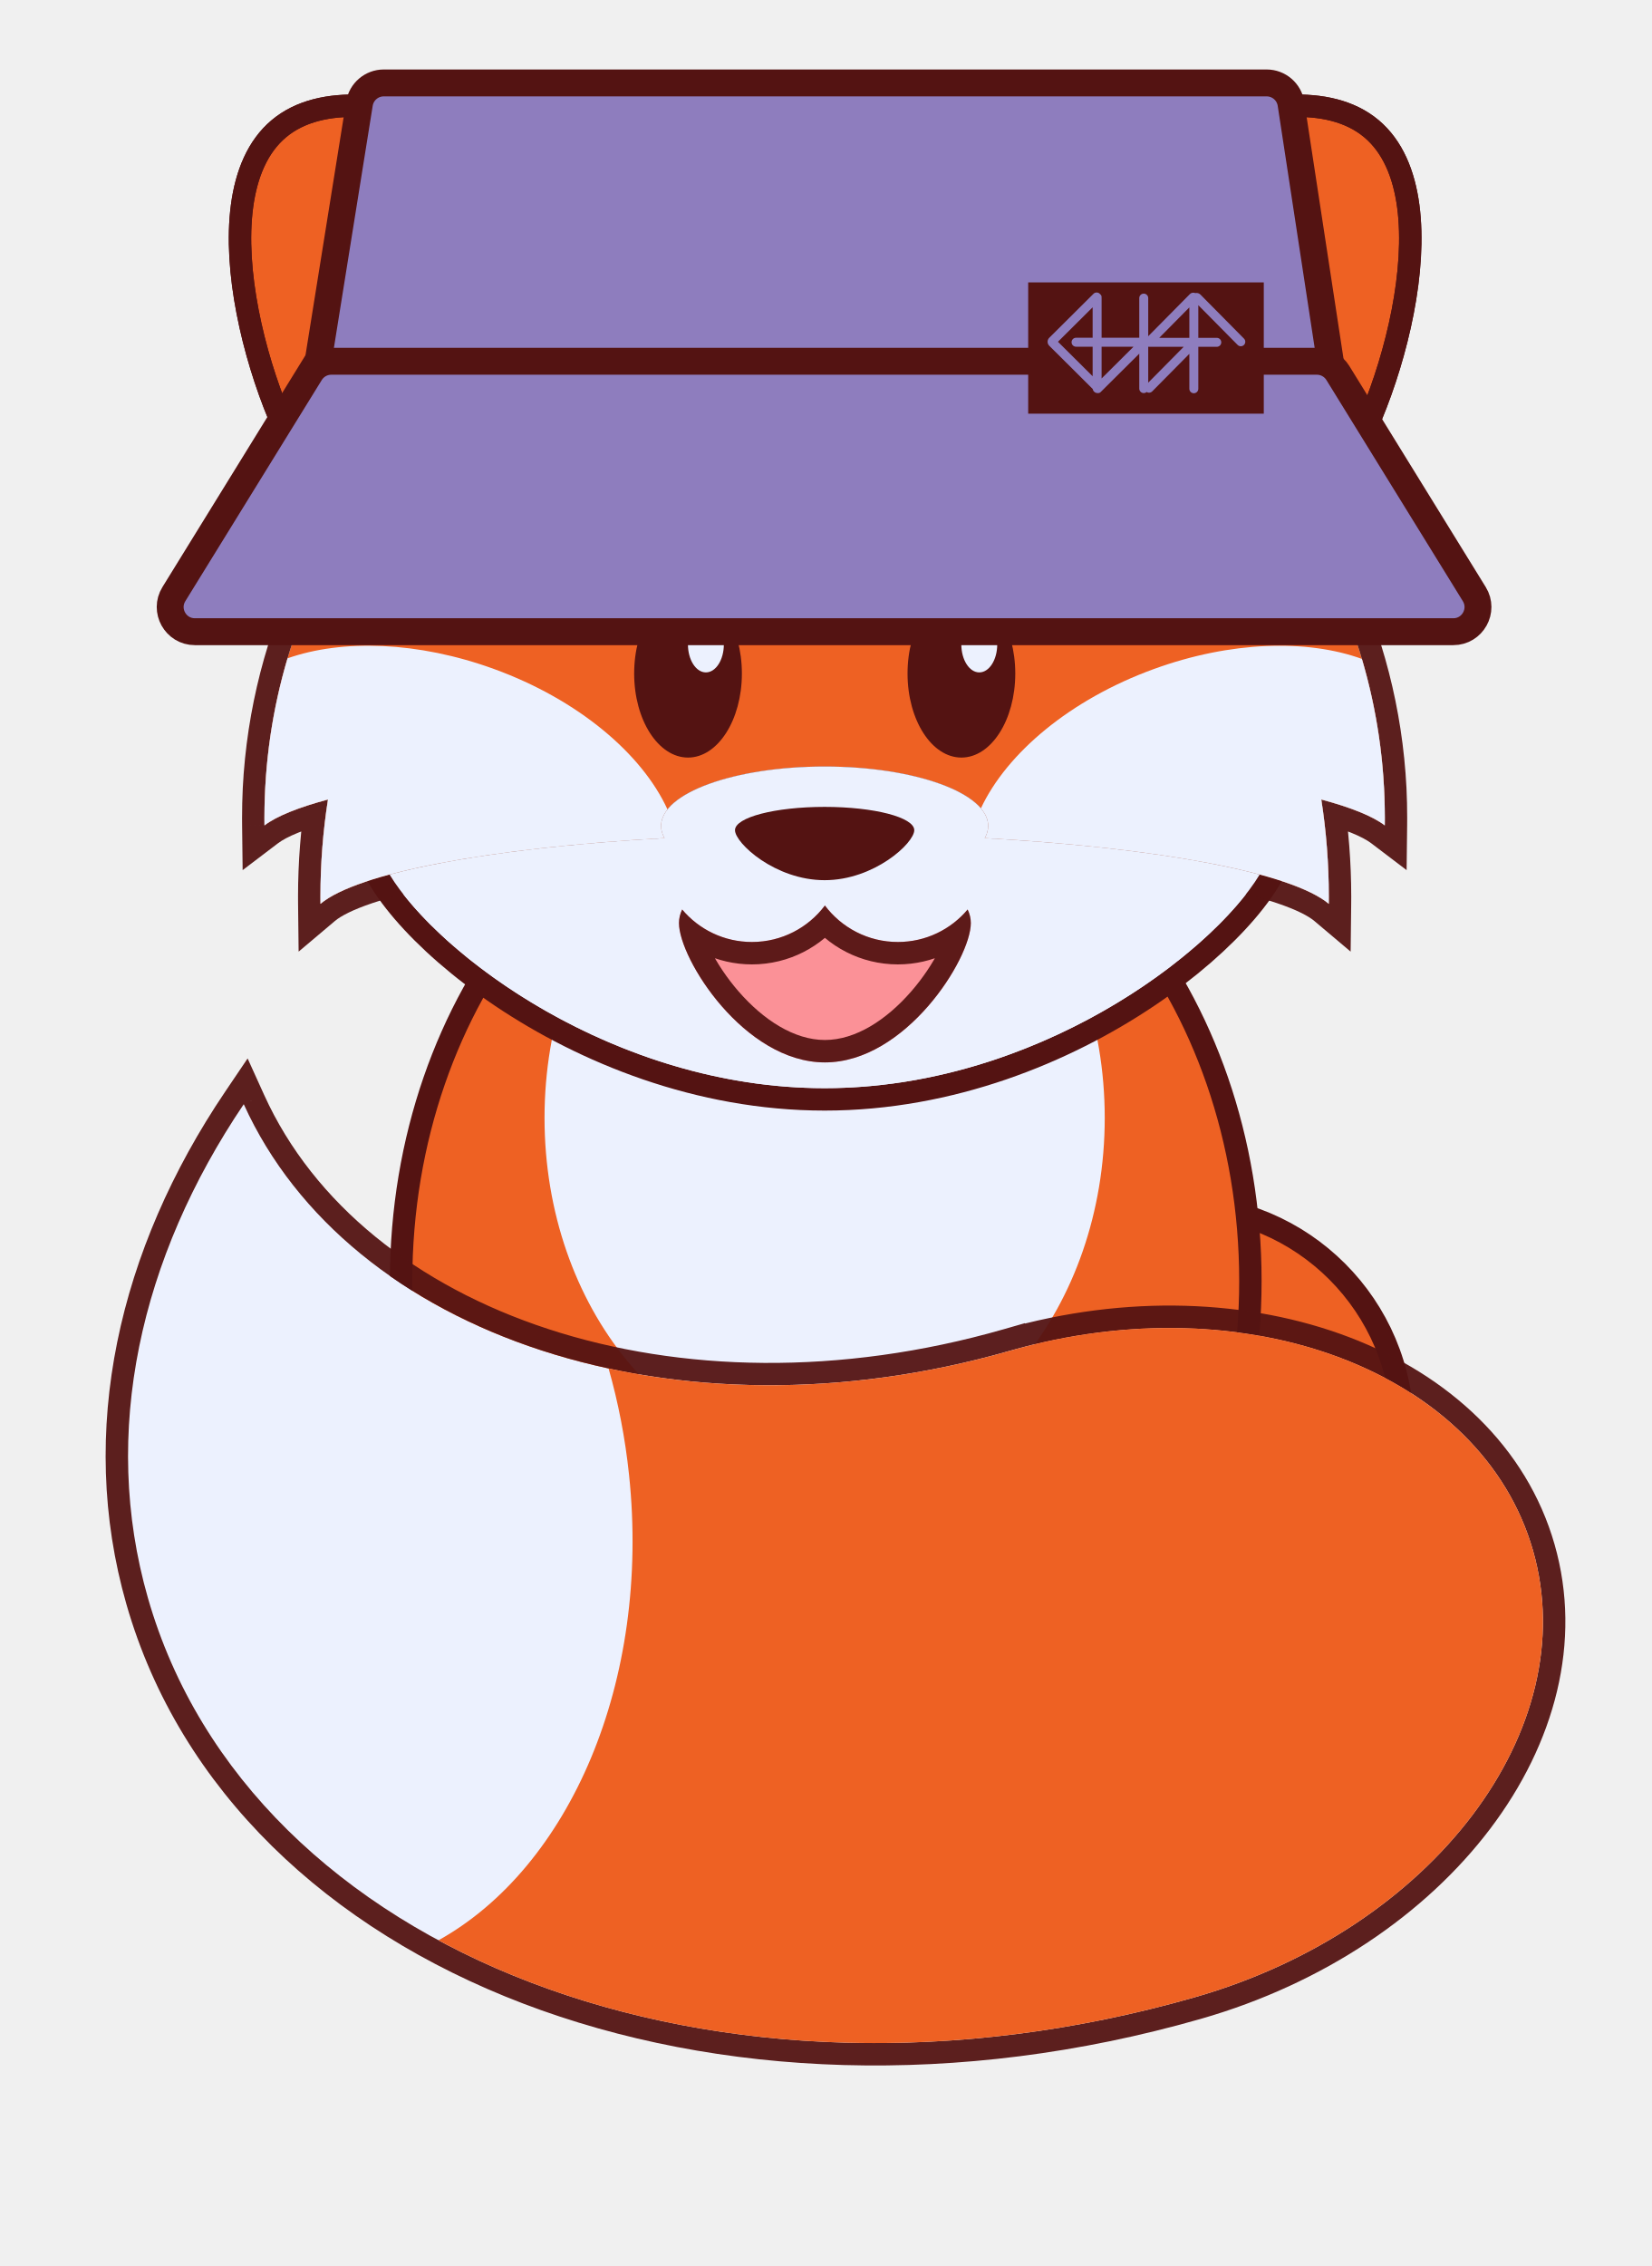
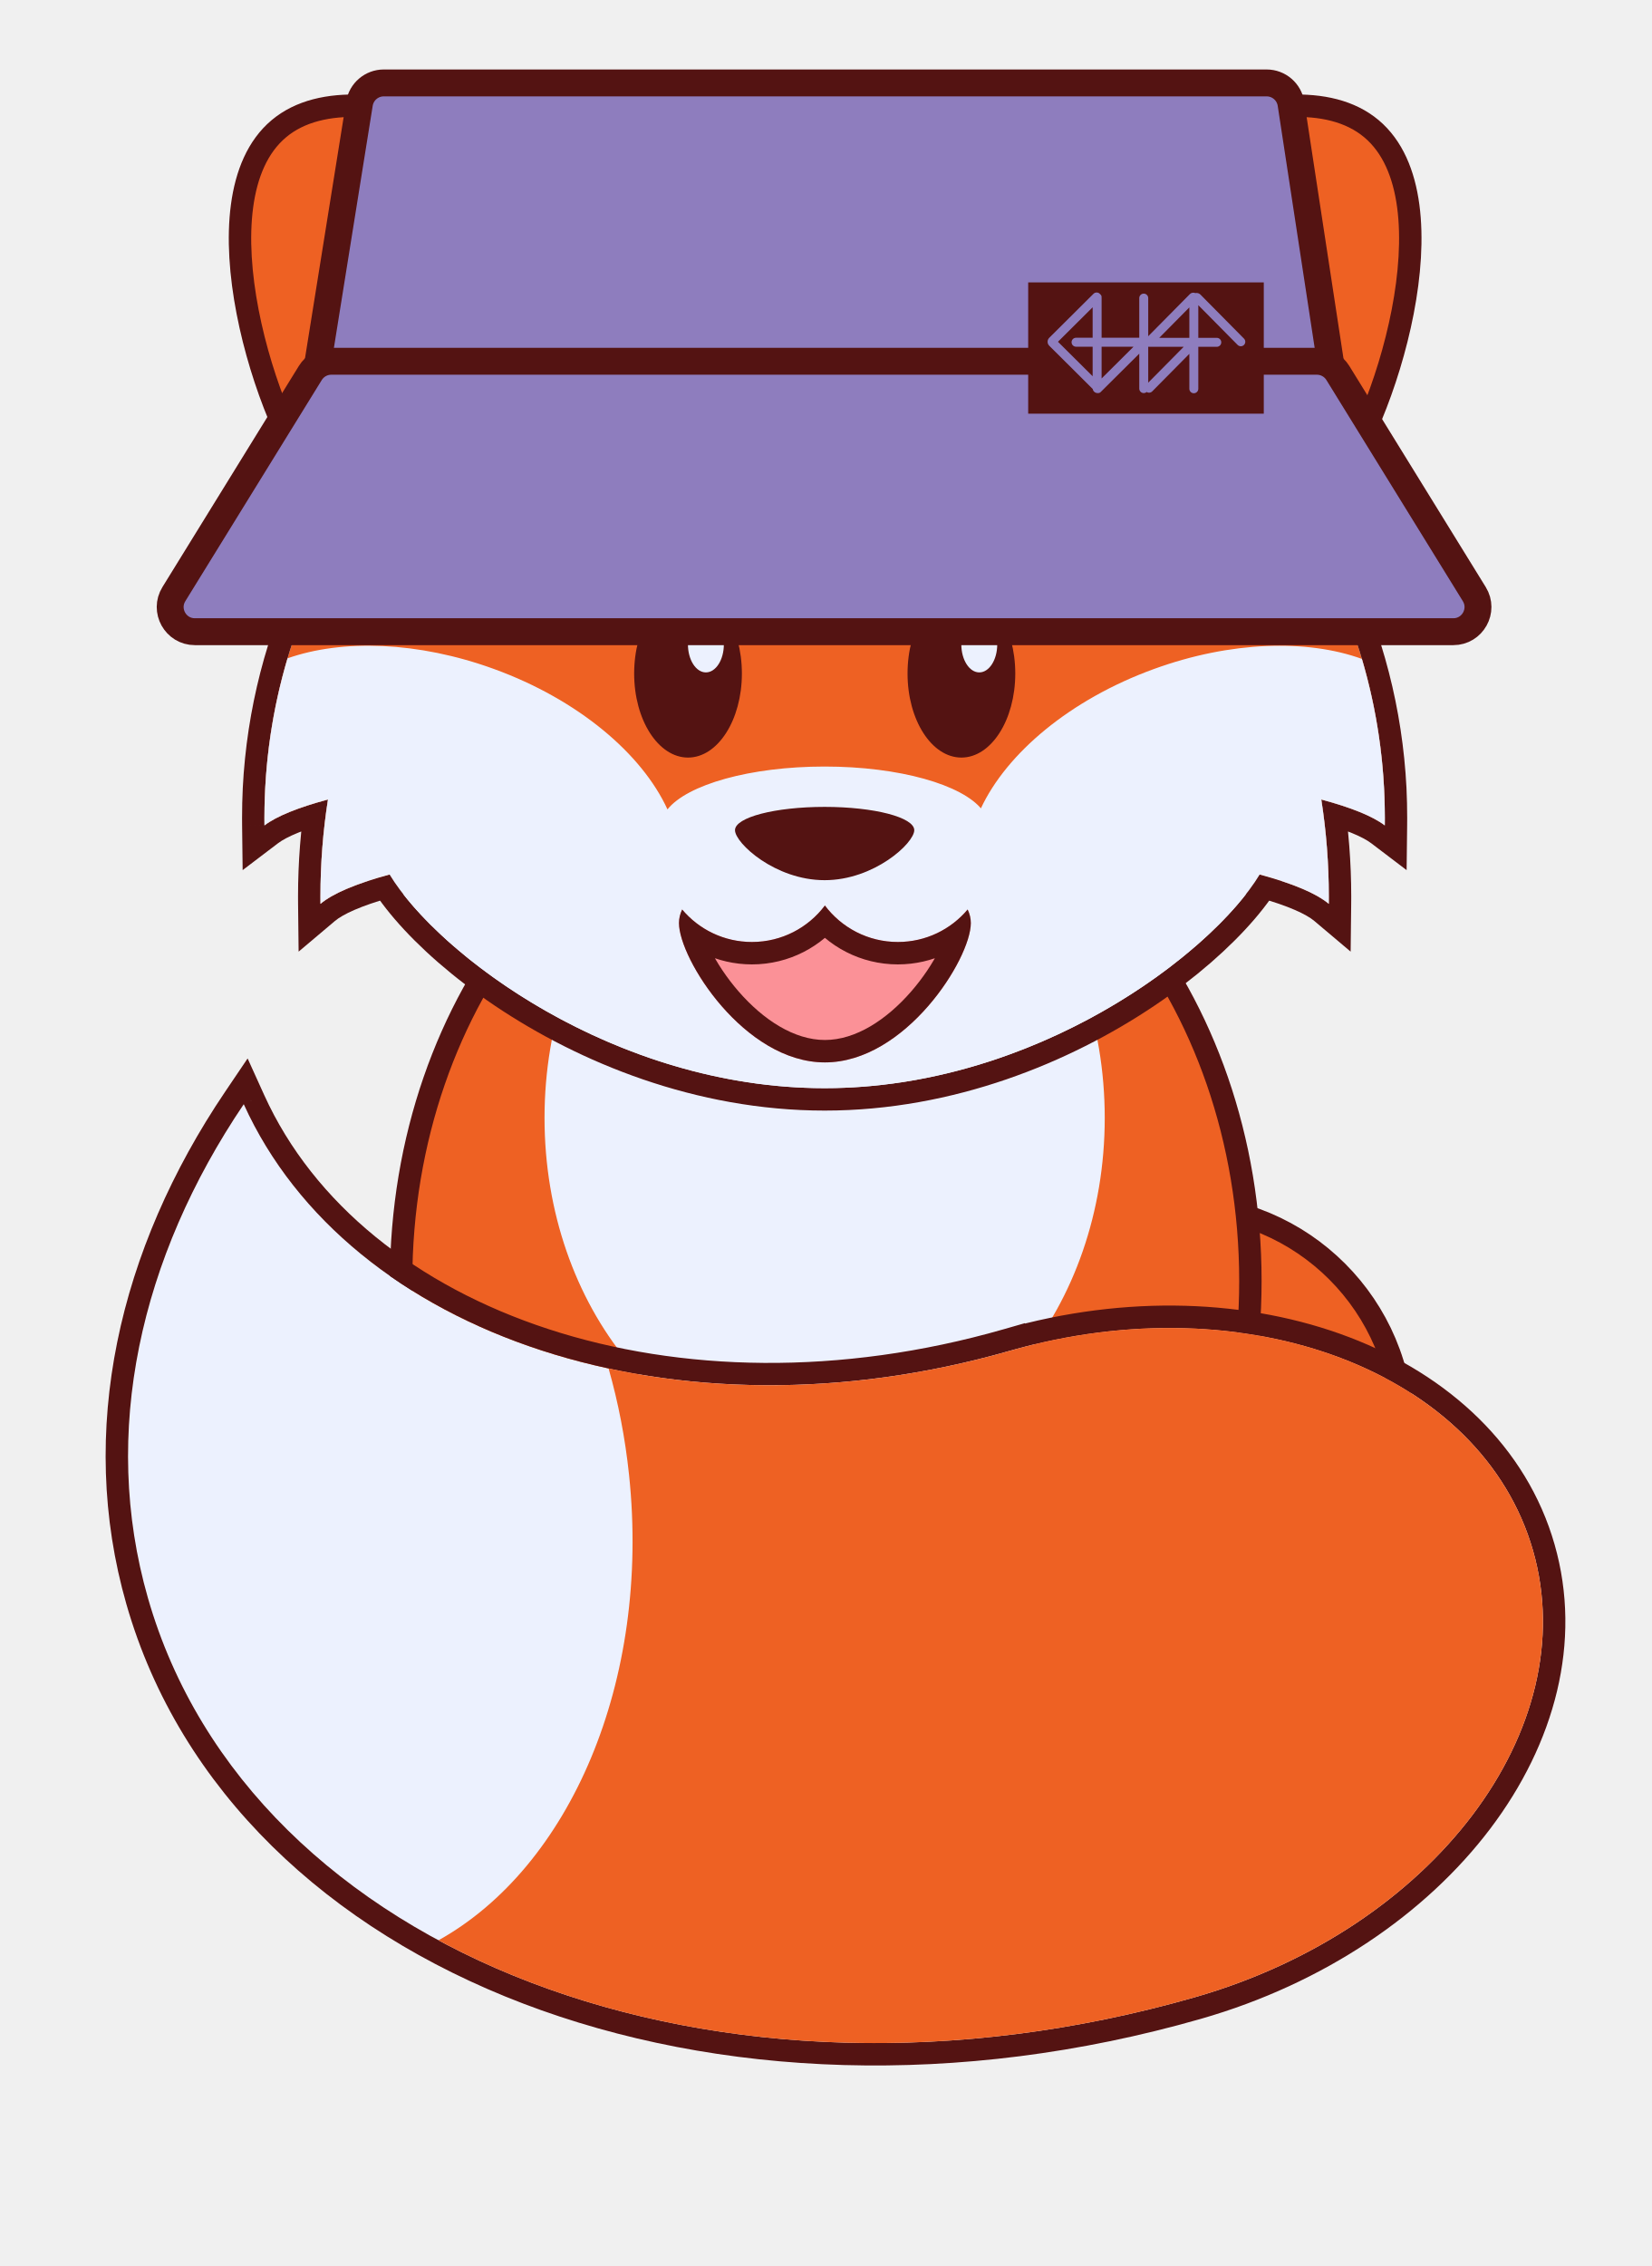
<svg xmlns="http://www.w3.org/2000/svg" width="737" height="1011" viewBox="0 0 737 1011" fill="none">
  <circle cx="526" cy="638" r="100" fill="#EE6123" stroke="#541312" stroke-width="10" />
  <path d="M368.5 802C474.049 802 558 697.817 558 571.5C558 445.183 474.049 341 368.5 341C262.951 341 179 445.183 179 571.5C179 697.817 262.951 802 368.5 802Z" fill="#EE6123" stroke="#541312" stroke-width="10" />
  <ellipse cx="368" cy="498.778" rx="125" ry="152.778" fill="#ECF1FE" />
  <mask id="path-4-outside-1_15_136" maskUnits="userSpaceOnUse" x="-5.196" y="333.359" width="743.031" height="680.639" fill="black">
-     <rect fill="#ECF1FE" x="-5.196" y="333.359" width="743.031" height="680.639" />
+     <rect fill="white" x="-5.196" y="333.359" width="743.031" height="680.639" />
    <path fill-rule="evenodd" clip-rule="evenodd" d="M450.521 602.71L450.521 602.709L450.519 602.71C302.09 645.271 155.735 596.217 108.778 492.654C62.534 561.129 44.838 639.112 66.015 712.966C111.663 872.159 320.651 951.912 532.9 891.189C533.004 891.159 533.109 891.129 533.214 891.099C639.392 860.653 706.955 771.413 684.119 691.777C661.284 612.141 556.699 572.265 450.521 602.71Z" />
  </mask>
  <path fill-rule="evenodd" clip-rule="evenodd" d="M450.521 602.71L450.521 602.709L450.519 602.71C302.09 645.271 155.735 596.217 108.778 492.654C62.534 561.129 44.838 639.112 66.015 712.966C111.663 872.159 320.651 951.912 532.9 891.189C533.004 891.159 533.109 891.129 533.214 891.099C639.392 860.653 706.955 771.413 684.119 691.777C661.284 612.141 556.699 572.265 450.521 602.71Z" fill="#ECF1FE" />
  <path d="M450.521 602.709L447.764 593.097L457.377 590.34L460.133 599.953L450.521 602.709ZM450.521 602.71L453.277 612.323L443.665 615.079L440.909 605.467L450.521 602.71ZM108.778 492.654L100.491 487.058L110.5 472.237L117.885 488.525L108.778 492.654ZM532.9 891.189L530.149 881.574L530.155 881.573L532.9 891.189ZM460.133 599.953L460.134 599.954L440.909 605.467L440.908 605.466L460.133 599.953ZM447.763 593.097L447.764 593.097L453.277 612.322L453.275 612.322L447.763 593.097ZM117.885 488.525C161.998 585.814 301.975 634.901 447.763 593.097L453.275 612.322C302.205 655.641 149.472 606.62 99.67 496.784L117.885 488.525ZM56.403 715.722C34.245 638.45 52.958 557.441 100.491 487.058L117.065 498.251C72.11 564.817 55.431 639.774 75.628 710.209L56.403 715.722ZM535.65 900.803C427.648 931.702 320.108 926.978 233.416 893.889C146.72 860.798 80.288 799.021 56.403 715.722L75.628 710.209C97.39 786.104 158.276 843.801 240.548 875.204C322.824 906.608 425.903 911.399 530.149 881.574L535.65 900.803ZM530.155 881.573C530.256 881.544 530.357 881.515 530.458 881.486L535.97 900.711C535.862 900.742 535.753 900.773 535.644 900.805L530.155 881.573ZM530.458 881.486C581.668 866.802 623.192 838.033 649.074 803.848C674.953 769.666 684.862 730.648 674.507 694.534L693.732 689.021C706.212 732.543 693.757 777.962 665.019 815.92C636.284 853.875 590.938 884.949 535.97 900.711L530.458 881.486ZM674.507 694.534C664.151 658.419 635.071 630.581 595.011 615.307C554.947 600.031 504.487 597.639 453.277 612.323L447.765 593.098C502.732 577.336 557.654 579.659 602.136 596.619C646.622 613.581 681.252 645.499 693.732 689.021L674.507 694.534Z" fill="#541312" mask="url(#path-4-outside-1_15_136)" />
-   <path fill-rule="evenodd" clip-rule="evenodd" d="M195.671 865.685C254.176 833.115 290.423 750.33 280.722 658.031C278.988 641.537 275.883 625.646 271.586 610.556C326.037 622.305 388.095 620.61 450.519 602.71L450.521 602.709L450.522 602.71C556.699 572.265 661.285 612.141 684.12 691.777C706.955 771.413 639.392 860.653 533.215 891.099L532.9 891.189C408.675 926.729 285.568 914.149 195.671 865.685Z" fill="#EE6123" />
+   <path fill-rule="evenodd" clip-rule="evenodd" d="M195.671 865.685C254.176 833.115 290.423 750.33 280.722 658.031C278.988 641.537 275.882 625.646 271.585 610.556C326.037 622.305 388.095 620.61 450.519 602.71L450.521 602.709L450.522 602.71C556.699 572.265 661.284 612.141 684.12 691.777C706.955 771.413 639.392 860.653 533.214 891.099L532.9 891.189C408.675 926.729 285.568 914.149 195.671 865.685Z" fill="#EE6123" />
  <path d="M279.554 103.295C303.252 131.537 291.821 180.143 254.023 211.859C216.225 243.576 166.373 246.392 142.675 218.151C118.977 189.909 86.641 89.144 124.44 57.428C162.238 25.711 255.857 75.053 279.554 103.295Z" fill="#EE6123" />
  <path d="M279.554 103.295C303.252 131.537 291.821 180.143 254.023 211.859C216.225 243.576 166.373 246.392 142.675 218.151C118.977 189.909 86.641 89.144 124.44 57.428C162.238 25.711 255.857 75.053 279.554 103.295Z" fill="#EE6123" />
-   <path d="M279.554 103.295C303.252 131.537 291.821 180.143 254.023 211.859C216.225 243.576 166.373 246.392 142.675 218.151C118.977 189.909 86.641 89.144 124.44 57.428C162.238 25.711 255.857 75.053 279.554 103.295Z" stroke="#541312" stroke-width="10" />
  <path d="M279.554 103.295C303.252 131.537 291.821 180.143 254.023 211.859C216.225 243.576 166.373 246.392 142.675 218.151C118.977 189.909 86.641 89.144 124.44 57.428C162.238 25.711 255.857 75.053 279.554 103.295Z" stroke="#541312" stroke-width="10" />
  <path d="M245.872 122.277C259.357 138.347 252.852 166.007 231.343 184.055C209.834 202.103 181.465 203.706 167.98 187.635C154.495 171.564 136.094 114.224 157.603 96.176C179.113 78.127 232.386 106.206 245.872 122.277Z" fill="#ECF1FE" />
  <path d="M245.872 122.277C259.357 138.347 252.852 166.007 231.343 184.055C209.834 202.103 181.465 203.706 167.98 187.635C154.495 171.564 136.094 114.224 157.603 96.176C179.113 78.127 232.386 106.206 245.872 122.277Z" fill="#ECF1FE" />
  <path d="M593.787 218.151C570.09 246.392 520.238 243.576 482.439 211.859C444.641 180.143 433.21 131.537 456.908 103.295C480.606 75.053 574.224 25.711 612.023 57.428C649.821 89.144 617.485 189.909 593.787 218.151Z" fill="#EE6123" />
  <path d="M593.787 218.151C570.09 246.392 520.238 243.576 482.439 211.859C444.641 180.143 433.21 131.537 456.908 103.295C480.606 75.053 574.224 25.711 612.023 57.428C649.821 89.144 617.485 189.909 593.787 218.151Z" fill="#EE6123" />
  <path d="M593.787 218.151C570.09 246.392 520.238 243.576 482.439 211.859C444.641 180.143 433.21 131.537 456.908 103.295C480.606 75.053 574.224 25.711 612.023 57.428C649.821 89.144 617.485 189.909 593.787 218.151Z" stroke="#541312" stroke-width="10" />
-   <path d="M593.787 218.151C570.09 246.392 520.238 243.576 482.439 211.859C444.641 180.143 433.21 131.537 456.908 103.295C480.606 75.053 574.224 25.711 612.023 57.428C649.821 89.144 617.485 189.909 593.787 218.151Z" stroke="#541312" stroke-width="10" />
  <path d="M569.246 188.276C555.761 204.347 527.392 202.744 505.883 184.696C484.374 166.647 477.869 138.988 491.354 122.917C504.839 106.846 558.113 78.768 579.622 96.816C601.132 114.865 582.731 172.205 569.246 188.276Z" fill="#ECF1FE" />
  <path d="M569.246 188.276C555.761 204.347 527.392 202.744 505.883 184.696C484.374 166.647 477.869 138.988 491.354 122.917C504.839 106.846 558.113 78.768 579.622 96.816C601.132 114.865 582.731 172.205 569.246 188.276Z" fill="#ECF1FE" />
-   <path d="M368 490.5C424.451 490.5 475.405 469.366 512.207 444.672C530.618 432.318 545.619 418.987 556.078 406.793C561.305 400.699 565.469 394.806 568.352 389.383C571.188 384.047 573 378.764 573 374C573 364.057 565.342 355.917 554.901 349.5C544.18 342.909 528.997 337.154 510.68 332.391C473.969 322.847 423.526 317 368 317C312.474 317 262.031 322.847 225.32 332.391C207.003 337.154 191.82 342.909 181.099 349.5C170.658 355.917 163 364.057 163 374C163 378.764 164.812 384.047 167.648 389.383C170.531 394.806 174.695 400.699 179.922 406.793C190.381 418.987 205.382 432.318 223.793 444.672C260.595 469.366 311.549 490.5 368 490.5Z" fill="#ECF1FE" stroke="#541312" stroke-width="10" />
-   <mask id="path-12-outside-2_15_136" maskUnits="userSpaceOnUse" x="108" y="105" width="520" height="320" fill="black">
-     <rect fill="#ECF1FE" x="108" y="105" width="520" height="320" />
-     <path fill-rule="evenodd" clip-rule="evenodd" d="M618 365C618 366.089 617.993 367.175 617.979 368.261C612.547 364.134 602.856 360.243 589.637 356.7C591.848 370.764 593 385.233 593 400C593 401.089 592.994 402.175 592.981 403.261C576.598 389.432 517.168 378.251 439.467 373.928C440.472 372.176 441 370.36 441 368.5C441 353.864 408.317 342 368 342C327.683 342 295 353.864 295 368.5C295 370.36 295.528 372.176 296.533 373.928C218.832 378.251 159.402 389.432 143.019 403.261C143.006 402.175 143 401.089 143 400C143 385.233 144.152 370.764 146.363 356.7C133.144 360.243 123.453 364.134 118.021 368.261C118.007 367.175 118 366.089 118 365C118 226.929 229.929 115 368 115C506.071 115 618 226.929 618 365Z" />
+   <path d="M368 490.5C424.451 490.5 475.405 469.366 512.207 444.671C530.618 432.318 545.619 418.987 556.078 406.793C561.305 400.699 565.469 394.806 568.352 389.383C571.188 384.047 573 378.764 573 374C573 364.057 565.342 355.917 554.901 349.5C544.18 342.909 528.997 337.154 510.68 332.391C473.969 322.847 423.526 317 368 317C312.474 317 262.031 322.847 225.32 332.391C207.003 337.154 191.82 342.909 181.099 349.5C170.658 355.917 163 364.057 163 374C163 378.764 164.812 384.047 167.648 389.383C170.531 394.806 174.695 400.699 179.922 406.793C190.381 418.987 205.382 432.318 223.793 444.671C260.595 469.366 311.549 490.5 368 490.5Z" fill="#ECF1FE" stroke="#541312" stroke-width="10" />
+   <mask id="path-14-outside-2_15_136" maskUnits="userSpaceOnUse" x="108" y="105" width="520" height="320" fill="black">
+     <rect fill="white" x="108" y="105" width="520" height="320" />
+     <path fill-rule="evenodd" clip-rule="evenodd" d="M617.979 368.261C617.993 367.175 618 366.089 618 365C618 226.929 506.071 115 368 115C229.929 115 118 226.929 118 365C118 366.089 118.007 367.175 118.021 368.261C123.453 364.134 133.144 360.243 146.363 356.7C144.152 370.764 143 385.233 143 400C143 401.089 143.006 402.175 143.019 403.261C164.145 385.429 256.844 372 368 372C479.156 372 571.855 385.429 592.981 403.261C592.994 402.175 593 401.089 593 400C593 385.233 591.848 370.764 589.637 356.7C602.856 360.243 612.547 364.134 617.979 368.261Z" />
  </mask>
-   <path fill-rule="evenodd" clip-rule="evenodd" d="M618 365C618 366.089 617.993 367.175 617.979 368.261C612.547 364.134 602.856 360.243 589.637 356.7C591.848 370.764 593 385.233 593 400C593 401.089 592.994 402.175 592.981 403.261C576.598 389.432 517.168 378.251 439.467 373.928C440.472 372.176 441 370.36 441 368.5C441 353.864 408.317 342 368 342C327.683 342 295 353.864 295 368.5C295 370.36 295.528 372.176 296.533 373.928C218.832 378.251 159.402 389.432 143.019 403.261C143.006 402.175 143 401.089 143 400C143 385.233 144.152 370.764 146.363 356.7C133.144 360.243 123.453 364.134 118.021 368.261C118.007 367.175 118 366.089 118 365C118 226.929 229.929 115 368 115C506.071 115 618 226.929 618 365Z" fill="#EE6123" />
-   <path d="M617.979 368.261L611.93 376.224L627.725 388.222L627.978 368.389L617.979 368.261ZM589.637 356.7L592.226 347.041L577.371 343.059L579.759 358.253L589.637 356.7ZM592.981 403.261L586.531 410.902L602.737 424.581L602.981 403.376L592.981 403.261ZM439.467 373.928L430.792 368.954L422.731 383.012L438.912 383.913L439.467 373.928ZM296.533 373.928L297.088 383.913L313.269 383.012L305.208 368.954L296.533 373.928ZM143.019 403.261L133.019 403.376L133.263 424.581L149.469 410.902L143.019 403.261ZM146.363 356.7L156.241 358.253L158.629 343.059L143.774 347.041L146.363 356.7ZM118.021 368.261L108.022 368.388L108.275 388.222L124.07 376.224L118.021 368.261ZM627.978 368.389C627.993 367.26 628 366.131 628 365H608C608 366.046 607.993 367.09 607.98 368.133L627.978 368.389ZM587.048 366.359C600.094 369.856 608.151 373.353 611.93 376.224L624.028 360.298C616.943 354.915 605.618 350.631 592.226 347.041L587.048 366.359ZM603 400C603 384.712 601.807 369.725 599.516 355.148L579.759 358.253C581.888 371.804 583 385.753 583 400H603ZM602.981 403.376C602.994 402.252 603 401.127 603 400H583C583 401.05 582.994 402.099 582.982 403.146L602.981 403.376ZM438.912 383.913C477.473 386.058 511.292 389.896 537.349 394.853C550.387 397.334 561.304 400.062 569.819 402.929C578.569 405.875 583.903 408.684 586.531 410.902L599.431 395.619C593.867 390.923 585.63 387.149 576.201 383.974C566.536 380.72 554.667 377.79 541.087 375.206C513.909 370.035 479.163 366.121 440.023 363.944L438.912 383.913ZM431 368.5C431 368.472 431.006 368.471 430.992 368.518C430.977 368.572 430.929 368.716 430.792 368.954L448.142 378.902C449.896 375.845 451 372.331 451 368.5H431ZM368 352C387.307 352 404.35 354.857 416.207 359.161C422.176 361.329 426.303 363.673 428.75 365.773C431.231 367.903 431 368.859 431 368.5H451C451 360.823 446.683 354.808 441.776 350.597C436.835 346.356 430.272 342.99 423.031 340.362C408.467 335.075 389.009 332 368 332V352ZM305 368.5C305 368.859 304.769 367.903 307.25 365.773C309.697 363.673 313.824 361.329 319.793 359.161C331.65 354.857 348.693 352 368 352V332C346.991 332 327.533 335.075 312.969 340.362C305.728 342.99 299.165 346.356 294.224 350.597C289.317 354.808 285 360.823 285 368.5H305ZM305.208 368.954C305.071 368.716 305.023 368.572 305.008 368.518C304.994 368.471 305 368.472 305 368.5H285C285 372.331 286.104 375.844 287.858 378.902L305.208 368.954ZM149.469 410.902C152.097 408.684 157.431 405.875 166.181 402.929C174.696 400.062 185.613 397.334 198.651 394.853C224.708 389.896 258.527 386.058 297.088 383.913L295.977 363.944C256.837 366.121 222.091 370.035 194.913 375.206C181.333 377.79 169.464 380.72 159.799 383.974C150.37 387.149 142.133 390.923 136.569 395.619L149.469 410.902ZM133 400C133 401.127 133.006 402.252 133.019 403.376L153.018 403.146C153.006 402.099 153 401.05 153 400H133ZM136.484 355.148C134.193 369.725 133 384.712 133 400H153C153 385.753 154.112 371.804 156.241 358.253L136.484 355.148ZM124.07 376.224C127.849 373.353 135.906 369.856 148.952 366.359L143.774 347.041C130.382 350.631 119.057 354.915 111.972 360.298L124.07 376.224ZM108 365C108 366.131 108.007 367.261 108.022 368.388L128.02 368.133C128.007 367.09 128 366.046 128 365H108ZM368 105C224.406 105 108 221.406 108 365H128C128 232.452 235.452 125 368 125V105ZM628 365C628 221.406 511.594 105 368 105V125C500.548 125 608 232.452 608 365H628Z" fill="#541312" mask="url(#path-12-outside-2_15_136)" />
-   <path fill-rule="evenodd" clip-rule="evenodd" d="M562.139 390.191C533.893 382.597 490.643 376.775 439.467 373.928C440.472 372.176 441 370.36 441 368.5C441 353.864 408.317 342 368 342C327.683 342 295 353.864 295 368.5C295 370.36 295.528 372.176 296.533 373.928C245.357 376.775 202.107 382.597 173.861 390.191C195.452 425.781 274.182 485.5 368 485.5C461.817 485.5 540.548 425.781 562.139 390.191Z" fill="#ECF1FE" />
-   <path fill-rule="evenodd" clip-rule="evenodd" d="M297.868 361.121C296.001 363.463 295 365.939 295 368.5C295 370.36 295.528 372.176 296.533 373.928C218.832 378.251 159.402 389.432 143.019 403.26C143.006 402.175 143 401.088 143 400C143 385.233 144.152 370.764 146.363 356.7C133.144 360.243 123.453 364.134 118.021 368.26C118.007 367.175 118 366.088 118 365C118 340.233 121.601 316.308 128.309 293.719C152.679 285.133 186.48 286.114 220.493 298.494C258.072 312.172 286.51 336.342 297.868 361.121Z" fill="#ECF1FE" />
-   <path fill-rule="evenodd" clip-rule="evenodd" d="M617.979 368.261C617.993 367.175 618 366.088 618 365C618 340.329 614.426 316.492 607.768 293.979C583.348 285.128 549.227 286.008 514.889 298.506C477.557 312.094 449.246 336.038 437.74 360.646C439.859 363.127 441 365.765 441 368.5C441 370.36 440.472 372.176 439.467 373.928C517.168 378.251 576.598 389.432 592.981 403.261C592.994 402.175 593 401.088 593 400C593 385.233 591.848 370.764 589.637 356.7C602.856 360.243 612.547 364.134 617.979 368.261Z" fill="#ECF1FE" />
+   <path fill-rule="evenodd" clip-rule="evenodd" d="M617.979 368.261C617.993 367.175 618 366.089 618 365C618 226.929 506.071 115 368 115C229.929 115 118 226.929 118 365C118 366.089 118.007 367.175 118.021 368.261C123.453 364.134 133.144 360.243 146.363 356.7C144.152 370.764 143 385.233 143 400C143 401.089 143.006 402.175 143.019 403.261C164.145 385.429 256.844 372 368 372C479.156 372 571.855 385.429 592.981 403.261C592.994 402.175 593 401.089 593 400C593 385.233 591.848 370.764 589.637 356.7C602.856 360.243 612.547 364.134 617.979 368.261Z" fill="#EE6123" />
+   <path d="M617.979 368.261L611.93 376.224L627.725 388.222L627.978 368.389L617.979 368.261ZM118.021 368.261L108.022 368.388L108.275 388.222L124.07 376.224L118.021 368.261ZM146.363 356.7L156.241 358.253L158.629 343.059L143.774 347.041L146.363 356.7ZM143.019 403.261L133.019 403.376L133.263 424.581L149.469 410.902L143.019 403.261ZM592.981 403.261L586.531 410.902L602.737 424.581L602.981 403.376L592.981 403.261ZM589.637 356.7L592.226 347.041L577.371 343.059L579.759 358.253L589.637 356.7ZM608 365C608 366.046 607.993 367.09 607.98 368.133L627.978 368.389C627.993 367.26 628 366.131 628 365H608ZM368 125C500.548 125 608 232.452 608 365H628C628 221.406 511.594 105 368 105V125ZM128 365C128 232.452 235.452 125 368 125V105C224.406 105 108 221.406 108 365H128ZM128.02 368.133C128.007 367.09 128 366.046 128 365H108C108 366.131 108.007 367.261 108.022 368.388L128.02 368.133ZM143.774 347.041C130.382 350.631 119.057 354.915 111.972 360.298L124.07 376.224C127.849 373.353 135.906 369.856 148.952 366.359L143.774 347.041ZM153 400C153 385.753 154.112 371.804 156.241 358.253L136.484 355.148C134.193 369.725 133 384.712 133 400H153ZM153.018 403.146C153.006 402.099 153 401.05 153 400H133C133 401.127 133.006 402.252 133.019 403.376L153.018 403.146ZM368 362C312.063 362 260.622 365.376 220.355 371.041C200.237 373.871 182.722 377.298 168.747 381.227C155.176 385.042 143.606 389.679 136.569 395.619L149.469 410.902C152.994 407.927 160.934 404.198 174.16 400.48C186.981 396.876 203.549 393.602 223.141 390.846C262.295 385.338 312.781 382 368 382V362ZM599.431 395.619C592.394 389.679 580.824 385.042 567.253 381.227C553.278 377.298 535.763 373.871 515.645 371.041C475.378 365.376 423.937 362 368 362V382C423.219 382 473.705 385.338 512.859 390.846C532.451 393.602 549.019 396.876 561.84 400.48C575.066 404.198 583.006 407.927 586.531 410.902L599.431 395.619ZM583 400C583 401.05 582.994 402.099 582.982 403.146L602.981 403.376C602.994 402.252 603 401.127 603 400H583ZM579.759 358.253C581.888 371.804 583 385.753 583 400H603C603 384.712 601.807 369.725 599.516 355.148L579.759 358.253ZM624.028 360.298C616.943 354.915 605.618 350.631 592.226 347.041L587.048 366.359C600.094 369.856 608.151 373.353 611.93 376.224L624.028 360.298Z" fill="#541312" mask="url(#path-14-outside-2_15_136)" />
+   <path fill-rule="evenodd" clip-rule="evenodd" d="M220.493 298.494C258.072 312.172 286.51 336.342 297.868 361.121C306.671 350.076 334.738 342 368 342C401.387 342 429.54 350.137 438.231 361.245C438.074 361.044 437.91 360.844 437.74 360.646C449.246 336.038 477.557 312.094 514.889 298.506C549.227 286.008 583.348 285.127 607.768 293.979C614.426 316.492 618 340.328 618 365C618 366.088 617.993 367.175 617.979 368.26C612.547 364.134 602.856 360.243 589.637 356.7C591.848 370.764 593 385.233 593 400C593 401.088 592.994 402.175 592.981 403.26C587.388 398.54 576.779 394.127 562.139 390.191C540.548 425.781 461.818 485.5 368 485.5C274.182 485.5 195.452 425.781 173.861 390.191C159.221 394.127 148.612 398.54 143.019 403.26C143.006 402.175 143 401.088 143 400C143 385.233 144.152 370.764 146.363 356.7C133.144 360.243 123.453 364.134 118.021 368.26C118.007 367.175 118 366.088 118 365C118 340.233 121.601 316.308 128.309 293.719C152.679 285.133 186.48 286.114 220.493 298.494Z" fill="#ECF1FE" />
  <path d="M408 370.4C408 376.144 390.091 392.7 368 392.7C345.909 392.7 328 376.144 328 370.4C328 364.656 345.909 360 368 360C390.091 360 408 364.656 408 370.4Z" fill="#541312" />
  <ellipse cx="307.038" cy="300.5" rx="24.038" ry="37.5" fill="#541312" />
  <ellipse cx="315.013" cy="287.5" rx="8.013" ry="12.5" fill="#ECF1FE" />
  <ellipse cx="429.038" cy="300.5" rx="24.038" ry="37.5" fill="#541312" />
  <ellipse cx="437.013" cy="287.5" rx="8.013" ry="12.5" fill="#ECF1FE" />
  <path d="M276 227L291.453 221.961C301.35 218.734 312.008 218.677 321.939 221.797L338.5 227" stroke="#541312" stroke-width="10" />
  <path d="M398 227L413.453 221.961C423.35 218.734 434.008 218.677 443.939 221.797L460.5 227" stroke="#541312" stroke-width="10" />
-   <mask id="path-24-inside-3_15_136" fill="#ECF1FE">
+   <mask id="path-24-inside-3_15_136" fill="white">
    <path fill-rule="evenodd" clip-rule="evenodd" d="M431.823 405.784C424.357 414.647 413.176 420.278 400.681 420.278C387.367 420.278 375.546 413.885 368.12 404.002C360.695 413.885 348.874 420.278 335.56 420.278C323.064 420.278 311.884 414.647 304.418 405.783C303.489 407.733 303 409.756 303 411.829C303 427.843 332.155 474.002 368.12 474.002C404.085 474.002 433.24 427.843 433.24 411.829C433.24 409.756 432.751 407.734 431.823 405.784Z" />
  </mask>
  <path fill-rule="evenodd" clip-rule="evenodd" d="M431.823 405.784C424.357 414.647 413.176 420.278 400.681 420.278C387.367 420.278 375.546 413.885 368.12 404.002C360.695 413.885 348.874 420.278 335.56 420.278C323.064 420.278 311.884 414.647 304.418 405.783C303.489 407.733 303 409.756 303 411.829C303 427.843 332.155 474.002 368.12 474.002C404.085 474.002 433.24 427.843 433.24 411.829C433.24 409.756 432.751 407.734 431.823 405.784Z" fill="#FB9197" />
  <path d="M431.823 405.784L440.851 401.484L434.175 387.469L424.174 399.341L431.823 405.784ZM368.12 404.002L376.115 397.995L368.12 387.354L360.125 397.995L368.12 404.002ZM304.418 405.783L312.066 399.341L302.066 387.469L295.39 401.482L304.418 405.783ZM424.174 399.341C418.527 406.045 410.103 410.278 400.681 410.278V430.278C416.249 430.278 430.186 423.249 439.471 412.226L424.174 399.341ZM400.681 410.278C390.644 410.278 381.733 405.473 376.115 397.995L360.125 410.009C369.359 422.298 384.089 430.278 400.681 430.278V410.278ZM360.125 397.995C354.507 405.473 345.597 410.278 335.56 410.278V430.278C352.152 430.278 366.882 422.298 376.115 410.009L360.125 397.995ZM335.56 410.278C326.138 410.278 317.713 406.045 312.066 399.341L296.769 412.226C306.054 423.248 319.991 430.278 335.56 430.278V410.278ZM295.39 401.482C293.879 404.653 293 408.138 293 411.829H313C313 411.374 313.098 410.814 313.446 410.084L295.39 401.482ZM293 411.829C293 418.192 295.668 425.773 299.176 432.778C302.854 440.12 308.094 448.091 314.53 455.485C327.102 469.932 345.899 484.002 368.12 484.002V464.002C354.377 464.002 340.613 454.992 329.617 442.356C324.268 436.209 319.972 429.638 317.059 423.821C313.976 417.667 313 413.473 313 411.829H293ZM368.12 484.002C390.341 484.002 409.138 469.932 421.71 455.485C428.146 448.091 433.386 440.12 437.064 432.778C440.572 425.773 443.24 418.192 443.24 411.829H423.24C423.24 413.473 422.263 417.667 419.181 423.821C416.268 429.638 411.972 436.209 406.623 442.356C395.627 454.992 381.863 464.002 368.12 464.002V484.002ZM443.24 411.829C443.24 408.138 442.361 404.654 440.851 401.484L422.794 410.084C423.142 410.814 423.24 411.374 423.24 411.829H443.24Z" fill="#541312" mask="url(#path-24-inside-3_15_136)" />
-   <path d="M171.259 37C165.856 37 161.253 40.924 160.397 46.259L140.269 171.823C139.197 178.508 144.36 184.565 151.13 184.565H584.426C591.163 184.565 596.317 178.564 595.3 171.904L576.13 46.34C575.31 40.968 570.69 37 565.256 37H171.259Z" fill="#8E7DBE" stroke="#541312" stroke-width="12" />
-   <path d="M138.487 166.404L143.062 169.227L138.487 166.404L77.6 265.063C73.078 272.391 78.35 281.84 86.961 281.84H648.552C657.164 281.84 662.435 272.391 657.913 265.063L597.026 166.404L597.026 166.404C595.023 163.158 591.48 161.181 587.665 161.181H147.848C144.033 161.181 140.49 163.158 138.487 166.404Z" fill="#8E7DBE" stroke="#541312" stroke-width="12" />
+   <path d="M565.256 37H171.259C165.856 37 161.253 40.924 160.397 46.259L140.269 171.823C139.197 178.508 144.36 184.565 151.13 184.565H584.426C591.163 184.565 596.317 178.564 595.3 171.904L576.13 46.34C575.31 40.968 570.69 37 565.256 37Z" fill="#8E7DBE" stroke="#541312" stroke-width="12" />
+   <path d="M587.665 161.181H147.848C144.033 161.181 140.49 163.158 138.487 166.404L77.6 265.063C73.078 272.391 78.35 281.84 86.961 281.84H648.552C657.163 281.84 662.435 272.391 657.913 265.063L597.026 166.404C595.023 163.158 591.48 161.181 587.665 161.181Z" fill="#8E7DBE" stroke="#541312" stroke-width="12" />
  <rect x="461.84" y="128.997" width="99.136" height="52.568" fill="#541312" stroke="#541312" stroke-width="6" />
-   <path fill-rule="evenodd" clip-rule="evenodd" d="M490.097 132.501C490.096 132.501 490.097 132.502 490.097 132.502H490.099C490.1 132.502 490.101 132.503 490.101 132.504V151.189C490.101 151.741 490.549 152.189 491.101 152.189H508.906C509.458 152.189 509.906 151.741 509.906 151.189V133.002C509.906 132.726 510.13 132.502 510.406 132.502C510.682 132.502 510.906 132.726 510.906 133.002V152.188C510.906 152.188 510.906 152.189 510.907 152.189C510.907 152.189 510.907 152.189 510.907 152.189V153.188L510.907 153.188L510.907 153.188L510.907 153.188L510.907 153.189L510.907 153.189L510.907 153.189C510.906 153.189 510.906 153.189 510.906 153.189C510.906 153.19 510.906 153.19 510.906 153.19V173.374C510.906 173.651 510.682 173.874 510.406 173.874C510.13 173.874 509.906 173.651 509.906 173.374V156.588C509.906 155.698 508.832 155.252 508.201 155.879L490.101 173.874C490.101 173.875 490.101 173.875 490.1 173.875C490.1 173.875 490.1 173.875 490.1 173.875C490.099 173.875 490.099 173.875 490.099 173.875L490.099 173.875C490.098 173.876 490.097 173.876 490.096 173.875C490.095 173.875 490.095 173.875 490.094 173.875H489.799C489.413 173.875 489.101 173.562 489.101 173.176C489.101 172.991 489.027 172.812 488.895 172.681L469.293 153.189C468.902 152.8 468.902 152.167 469.293 151.778L489.036 132.145C489.231 131.952 489.546 131.952 489.741 132.145L490.097 132.499C490.097 132.5 490.097 132.5 490.097 132.501ZM489.101 169.071C489.101 169.961 488.026 170.407 487.396 169.78L470.715 153.192C470.322 152.801 470.322 152.165 470.715 151.774L487.396 135.187C488.026 134.559 489.101 135.006 489.101 135.896V151.189C489.101 151.741 488.653 152.189 488.101 152.189H480.198C479.921 152.189 479.698 152.412 479.698 152.689C479.698 152.965 479.921 153.189 480.198 153.189H488.101C488.653 153.189 489.101 153.636 489.101 154.189V169.071ZM507.77 154.898C508.402 154.269 507.957 153.189 507.065 153.189H491.101C490.549 153.189 490.101 153.636 490.101 154.189V170.06C490.101 170.95 491.175 171.397 491.806 170.769L507.77 154.898ZM553.367 152.835C553.562 153.033 553.882 153.033 554.078 152.835C554.27 152.64 554.27 152.327 554.078 152.132L534.664 132.506C534.277 132.115 533.645 132.115 533.258 132.506C533.258 132.506 533.257 132.505 533.257 132.505H533.244C533.24 132.505 533.236 132.504 533.234 132.501L533.032 132.298C532.759 132.021 532.312 132.021 532.038 132.298L512.567 151.981C512.292 152.26 512.292 152.708 512.567 152.986L512.767 153.188C512.771 153.192 512.774 153.198 512.774 153.205C512.774 153.218 512.785 153.229 512.798 153.229H529.436C530.324 153.229 530.772 154.3 530.147 154.932L512.418 172.855C512.226 173.049 512.226 173.363 512.418 173.558C512.614 173.756 512.934 173.756 513.129 173.558L530.547 155.95C531.175 155.315 532.258 155.76 532.258 156.653V173.451C532.258 173.727 532.482 173.951 532.758 173.951C533.034 173.951 533.258 173.727 533.258 173.451V154.229C533.258 153.676 533.705 153.229 534.258 153.229H543.004C543.28 153.229 543.504 153.005 543.504 152.729C543.504 152.453 543.28 152.229 543.004 152.229H534.258C533.705 152.229 533.258 151.781 533.258 151.229V132.506L553.367 152.835ZM532.258 135.93C532.258 135.037 531.175 134.592 530.547 135.227L515.414 150.525C514.789 151.157 515.237 152.229 516.125 152.229H531.258C531.81 152.229 532.258 151.781 532.258 151.229V135.93Z" fill="#541312" />
+   <path fill-rule="evenodd" clip-rule="evenodd" d="M490.097 132.501C490.096 132.501 490.097 132.502 490.097 132.502H490.099C490.1 132.502 490.101 132.503 490.101 132.504V151.189C490.101 151.741 490.549 152.189 491.101 152.189H508.906C509.458 152.189 509.906 151.741 509.906 151.189V133.002C509.906 132.726 510.13 132.502 510.406 132.502C510.682 132.502 510.906 132.726 510.906 133.002V152.188C510.906 152.188 510.906 152.189 510.907 152.189C510.907 152.189 510.907 152.189 510.907 152.189V153.188L510.907 153.188L510.907 153.188L510.907 153.188L510.907 153.189L510.907 153.189L510.907 153.189C510.906 153.189 510.906 153.189 510.906 153.189C510.906 153.19 510.906 153.19 510.906 153.19V173.374C510.906 173.651 510.682 173.874 510.406 173.874C510.13 173.874 509.906 173.651 509.906 173.374V156.588C509.906 155.698 508.832 155.252 508.201 155.879L490.101 173.874C490.101 173.875 490.101 173.875 490.101 173.875C490.1 173.875 490.1 173.875 490.1 173.875C490.1 173.875 490.1 173.875 490.1 173.875C490.099 173.875 490.099 173.875 490.099 173.875L490.099 173.875C490.098 173.876 490.097 173.876 490.096 173.875C490.095 173.875 490.095 173.875 490.094 173.875H489.799C489.413 173.875 489.101 173.562 489.101 173.176C489.101 172.991 489.027 172.812 488.895 172.681L469.293 153.189C468.902 152.8 468.902 152.167 469.293 151.778L489.036 132.145C489.231 131.952 489.546 131.952 489.741 132.145L490.097 132.499C490.097 132.5 490.097 132.5 490.097 132.501ZM489.101 169.071C489.101 169.961 488.026 170.407 487.396 169.78L470.715 153.192C470.322 152.801 470.322 152.165 470.715 151.774L487.396 135.187C488.026 134.559 489.101 135.006 489.101 135.896V151.189C489.101 151.741 488.653 152.189 488.101 152.189H480.198C479.921 152.189 479.698 152.412 479.698 152.689C479.698 152.965 479.921 153.189 480.198 153.189H488.101C488.653 153.189 489.101 153.636 489.101 154.189V169.071ZM507.77 154.898C508.402 154.269 507.957 153.189 507.065 153.189H491.101C490.549 153.189 490.101 153.636 490.101 154.189V170.06C490.101 170.95 491.175 171.397 491.806 170.769L507.77 154.898ZM553.367 152.835C553.562 153.033 553.882 153.033 554.078 152.835C554.27 152.64 554.27 152.327 554.078 152.132L534.664 132.506C534.277 132.115 533.645 132.115 533.258 132.506C533.258 132.506 533.257 132.505 533.257 132.505H533.244C533.24 132.505 533.236 132.504 533.234 132.501L533.032 132.298C532.759 132.021 532.312 132.021 532.038 132.298L512.567 151.981C512.292 152.26 512.292 152.708 512.567 152.986L512.767 153.188C512.771 153.192 512.774 153.198 512.774 153.205C512.774 153.218 512.785 153.229 512.798 153.229H529.436C530.324 153.229 530.772 154.3 530.147 154.932L512.418 172.855C512.226 173.049 512.226 173.363 512.418 173.558C512.614 173.756 512.934 173.756 513.129 173.558L530.547 155.95C531.175 155.315 532.258 155.76 532.258 156.653V173.451C532.258 173.727 532.482 173.951 532.758 173.951C533.034 173.951 533.258 173.727 533.258 173.451V154.229C533.258 153.676 533.705 153.229 534.258 153.229H543.004C543.28 153.229 543.504 153.005 543.504 152.729C543.504 152.453 543.28 152.229 543.004 152.229H534.258C533.705 152.229 533.258 151.781 533.258 151.229V132.506L553.367 152.835ZM532.258 135.93C532.258 135.037 531.175 134.592 530.547 135.227L515.414 150.525C514.789 151.157 515.237 152.229 516.125 152.229H531.258C531.81 152.229 532.258 151.781 532.258 151.229V135.93Z" fill="#541312" />
  <path d="M490.097 132.501L491.153 133.565L491.155 133.564L490.097 132.501ZM510.907 153.188H509.407V153.524L509.55 153.827L510.907 153.188ZM510.907 153.188L512.405 153.274L512.426 152.894L512.264 152.55L510.907 153.188ZM510.907 153.188L512.3 153.746L512.391 153.518L512.405 153.274L510.907 153.188ZM510.907 153.188L511.968 154.249L512.185 154.031L512.3 153.746L510.907 153.188ZM510.907 153.189L511.508 154.563L511.768 154.449L511.968 154.249L510.907 153.189ZM510.907 153.189L510.306 151.814L510.05 151.926L509.851 152.123L510.907 153.189ZM510.907 153.189L511.961 154.256L511.962 154.254L510.907 153.189ZM510.906 153.189L509.501 152.666L509.498 152.672L510.906 153.189ZM508.201 155.879L509.259 156.943V156.943L508.201 155.879ZM490.101 173.874L489.044 172.811L489.041 172.814L490.101 173.874ZM490.1 173.875L490.722 175.24L490.729 175.236L490.737 175.233L490.1 173.875ZM490.099 173.875L491.156 174.94L491.16 174.936L490.099 173.875ZM490.099 173.875L489.042 172.811L489.042 172.811L490.099 173.875ZM490.096 173.875L491.153 172.811L491.152 172.81L490.096 173.875ZM488.895 172.681L489.953 171.618L489.953 171.618L488.895 172.681ZM469.293 153.189L470.351 152.125H470.351L469.293 153.189ZM469.293 151.778L468.236 150.715L468.236 150.715L469.293 151.778ZM489.036 132.145L487.978 131.082L487.978 131.082L489.036 132.145ZM489.741 132.145L490.798 131.082V131.082L489.741 132.145ZM490.097 132.499L491.155 131.436L491.154 131.436L490.097 132.499ZM487.396 169.78L488.453 168.717L487.396 169.78ZM470.715 153.192L469.658 154.256H469.658L470.715 153.192ZM470.715 151.774L469.658 150.711H469.658L470.715 151.774ZM487.396 135.187L486.338 134.123L486.338 134.123L487.396 135.187ZM507.77 154.898L506.712 153.834L506.712 153.834L507.77 154.898ZM491.806 170.769L490.748 169.706H490.748L491.806 170.769ZM554.078 152.835L555.144 153.89L555.144 153.89L554.078 152.835ZM553.367 152.835L552.3 153.89L552.3 153.89L553.367 152.835ZM554.078 152.132L555.144 151.077L555.144 151.077L554.078 152.132ZM534.664 132.506L533.598 133.561L533.598 133.561L534.664 132.506ZM533.234 132.501L532.167 133.556L532.168 133.557L533.234 132.501ZM533.032 132.298L534.099 131.243V131.243L533.032 132.298ZM532.038 132.298L533.104 133.353V133.353L532.038 132.298ZM512.567 151.981L513.634 153.036L513.634 153.036L512.567 151.981ZM512.567 152.986L513.634 151.931L513.634 151.931L512.567 152.986ZM512.767 153.188L511.7 154.242L511.701 154.243L512.767 153.188ZM530.147 154.932L531.214 155.987V155.987L530.147 154.932ZM512.418 172.855L511.352 171.8L512.418 172.855ZM512.418 173.558L513.485 172.503L513.485 172.503L512.418 173.558ZM513.129 173.558L514.196 174.613L514.196 174.613L513.129 173.558ZM530.547 155.95L529.48 154.895V154.895L530.547 155.95ZM530.547 135.227L531.613 136.282V136.282L530.547 135.227ZM515.414 150.525L514.348 149.471L515.414 150.525ZM490.097 131.002C491.432 131.002 492.106 132.62 491.153 133.565L489.04 131.436C488.087 132.382 488.761 134.002 490.097 134.002V131.002ZM490.099 131.002H490.097V134.002H490.099V131.002ZM491.601 132.504C491.601 131.674 490.928 131.002 490.099 131.002V134.002C489.272 134.002 488.601 133.332 488.601 132.504H491.601ZM491.601 151.189V132.504H488.601V151.189H491.601ZM491.101 150.689C491.377 150.689 491.601 150.912 491.601 151.189H488.601C488.601 152.569 489.72 153.689 491.101 153.689V150.689ZM508.906 150.689H491.101V153.689H508.906V150.689ZM508.406 151.189C508.406 150.912 508.63 150.689 508.906 150.689V153.689C510.287 153.689 511.406 152.569 511.406 151.189H508.406ZM508.406 133.002V151.189H511.406V133.002H508.406ZM510.406 131.002C509.302 131.002 508.406 131.897 508.406 133.002H511.406C511.406 133.554 510.958 134.002 510.406 134.002V131.002ZM512.406 133.002C512.406 131.897 511.511 131.002 510.406 131.002V134.002C509.854 134.002 509.406 133.554 509.406 133.002H512.406ZM512.406 152.188V133.002H509.406V152.188H512.406ZM510.907 150.689C511.735 150.689 512.406 151.36 512.406 152.188H509.406C509.406 153.017 510.078 153.689 510.907 153.689V150.689ZM512.407 152.189C512.407 151.368 511.743 150.689 510.907 150.689V153.689C510.07 153.689 509.407 153.009 509.407 152.189H512.407ZM512.407 153.188V152.189H509.407V153.188H512.407ZM512.264 152.55L512.264 152.55L509.55 153.827L509.55 153.827L512.264 152.55ZM512.405 153.274L512.405 153.274L509.409 153.103L509.409 153.103L512.405 153.274ZM512.3 153.746L512.3 153.746L509.514 152.631L509.514 152.631L512.3 153.746ZM511.968 154.249L511.968 154.249L509.846 152.128L509.846 152.128L511.968 154.249ZM511.508 154.563L511.508 154.563L510.306 151.814L510.306 151.814L511.508 154.563ZM511.962 154.254L511.963 154.254L509.851 152.123L509.851 152.123L511.962 154.254ZM512.312 153.713C512.237 153.915 512.118 154.101 511.961 154.256L509.853 152.122C509.695 152.277 509.576 152.463 509.501 152.666L512.312 153.713ZM512.406 153.19C512.406 153.382 512.369 153.557 512.314 153.707L509.498 152.672C509.443 152.822 509.406 152.997 509.406 153.19H512.406ZM512.406 173.374V153.19H509.406V173.374H512.406ZM510.406 175.374C511.511 175.374 512.406 174.479 512.406 173.374H509.406C509.406 172.822 509.854 172.374 510.406 172.374V175.374ZM508.406 173.374C508.406 174.479 509.302 175.374 510.406 175.374V172.374C510.958 172.374 511.406 172.822 511.406 173.374H508.406ZM508.406 156.588V173.374H511.406V156.588H508.406ZM509.259 156.943C508.943 157.256 508.406 157.033 508.406 156.588H511.406C511.406 154.364 508.72 153.247 507.143 154.815L509.259 156.943ZM491.159 174.938L509.259 156.943L507.143 154.815L489.044 172.811L491.159 174.938ZM490.1 175.375C490.498 175.375 490.88 175.217 491.162 174.935L489.041 172.814C489.322 172.532 489.703 172.375 490.1 172.375V175.375ZM490.737 175.233C490.537 175.326 490.32 175.375 490.1 175.375V172.375C489.88 172.375 489.662 172.423 489.462 172.517L490.737 175.233ZM491.16 174.936C491.034 175.062 490.886 175.165 490.722 175.24L489.478 172.51C489.313 172.585 489.164 172.689 489.039 172.815L491.16 174.936ZM491.156 174.94L491.156 174.94L489.042 172.811L489.042 172.811L491.156 174.94ZM489.038 174.939C489.624 175.522 490.57 175.522 491.156 174.939L489.042 172.811C489.626 172.231 490.569 172.231 491.153 172.811L489.038 174.939ZM490.094 175.375C489.697 175.375 489.318 175.217 489.04 174.941L491.152 172.81C490.872 172.533 490.493 172.375 490.094 172.375V175.375ZM489.799 175.375H490.094V172.375H489.799V175.375ZM487.601 173.176C487.601 174.391 488.585 175.375 489.799 175.375V172.375C490.242 172.375 490.601 172.734 490.601 173.176H487.601ZM487.837 173.745C487.686 173.594 487.601 173.39 487.601 173.176H490.601C490.601 172.591 490.367 172.03 489.953 171.618L487.837 173.745ZM468.236 154.252L487.837 173.745L489.953 171.618L470.351 152.125L468.236 154.252ZM468.236 150.715C467.255 151.69 467.255 153.277 468.236 154.252L470.351 152.125C470.55 152.323 470.55 152.644 470.351 152.842L468.236 150.715ZM487.978 131.082L468.236 150.715L470.351 152.842L490.093 133.209L487.978 131.082ZM490.798 131.082C490.018 130.306 488.758 130.306 487.978 131.082L490.093 133.209C489.703 133.597 489.073 133.597 488.683 133.209L490.798 131.082ZM491.154 131.436L490.798 131.082L488.683 133.209L489.039 133.563L491.154 131.436ZM491.155 133.564C491.744 132.977 491.744 132.023 491.155 131.436L489.039 133.563C488.45 132.977 488.45 132.023 489.039 131.437L491.155 133.564ZM486.338 170.844C487.915 172.412 490.601 171.295 490.601 169.071H487.601C487.601 168.626 488.138 168.403 488.453 168.717L486.338 170.844ZM469.658 154.256L486.338 170.844L488.453 168.717L471.773 152.129L469.658 154.256ZM469.658 150.711C468.675 151.688 468.675 153.279 469.658 154.256L471.773 152.129C471.97 152.324 471.97 152.642 471.773 152.838L469.658 150.711ZM486.338 134.123L469.658 150.711L471.773 152.838L488.453 136.25L486.338 134.123ZM490.601 135.896C490.601 133.672 487.915 132.555 486.338 134.123L488.453 136.25C488.138 136.564 487.601 136.341 487.601 135.896H490.601ZM490.601 151.189V135.896H487.601V151.189H490.601ZM488.101 153.689C489.482 153.689 490.601 152.569 490.601 151.189H487.601C487.601 150.912 487.825 150.689 488.101 150.689V153.689ZM480.198 153.689H488.101V150.689H480.198V153.689ZM481.198 152.689C481.198 153.241 480.75 153.689 480.198 153.689V150.689C479.093 150.689 478.198 151.584 478.198 152.689H481.198ZM480.198 151.689C480.75 151.689 481.198 152.136 481.198 152.689H478.198C478.198 153.793 479.093 154.689 480.198 154.689V151.689ZM488.101 151.689H480.198V154.689H488.101V151.689ZM490.601 154.189C490.601 152.808 489.481 151.689 488.101 151.689V154.689C487.825 154.689 487.601 154.465 487.601 154.189H490.601ZM490.601 169.071V154.189H487.601V169.071H490.601ZM507.065 154.689C506.618 154.689 506.396 154.149 506.712 153.834L508.827 155.961C510.409 154.389 509.295 151.689 507.065 151.689V154.689ZM491.101 154.689H507.065V151.689H491.101V154.689ZM491.601 154.189C491.601 154.465 491.377 154.689 491.101 154.689V151.689C489.72 151.689 488.601 152.808 488.601 154.189H491.601ZM491.601 170.06V154.189H488.601V170.06H491.601ZM490.748 169.706C491.064 169.392 491.601 169.615 491.601 170.06H488.601C488.601 172.284 491.286 173.401 492.863 171.833L490.748 169.706ZM506.712 153.834L490.748 169.706L492.863 171.833L508.827 155.961L506.712 153.834ZM553.011 151.78C553.403 151.385 554.042 151.385 554.433 151.78L552.3 153.89C553.083 154.681 554.361 154.681 555.144 153.89L553.011 151.78ZM553.011 153.187C552.626 152.797 552.626 152.17 553.011 151.78L555.144 153.89C555.915 153.111 555.915 151.856 555.144 151.077L553.011 153.187ZM533.598 133.561L553.011 153.187L555.144 151.077L535.731 131.451L533.598 133.561ZM534.324 133.561C534.124 133.763 533.798 133.763 533.598 133.561L535.731 131.451C534.756 130.466 533.166 130.466 532.191 131.451L534.324 133.561ZM534.758 132.506C534.758 131.678 534.087 131.005 533.257 131.005V134.005C532.428 134.005 531.758 133.333 531.758 132.506H534.758ZM533.257 131.005H533.244V134.005H533.257V131.005ZM533.244 131.005C533.641 131.005 534.021 131.164 534.3 131.446L532.168 133.557C532.452 133.844 532.839 134.005 533.244 134.005V131.005ZM534.3 131.446L534.099 131.243L531.966 133.353L532.167 133.556L534.3 131.446ZM534.099 131.243C533.238 130.373 531.832 130.373 530.971 131.243L533.104 133.353C532.791 133.669 532.279 133.669 531.966 133.353L534.099 131.243ZM530.971 131.243L511.501 150.927L513.634 153.036L533.104 133.353L530.971 131.243ZM511.501 150.927C510.648 151.789 510.648 153.178 511.501 154.041L513.634 151.931C513.937 152.237 513.937 152.73 513.634 153.036L511.501 150.927ZM511.501 154.041L511.7 154.242L513.833 152.133L513.634 151.931L511.501 154.041ZM511.701 154.243C511.427 153.966 511.274 153.593 511.274 153.205H514.274C514.274 152.803 514.116 152.418 513.833 152.133L511.701 154.243ZM511.274 153.205C511.274 154.046 511.956 154.729 512.798 154.729V151.729C513.613 151.729 514.274 152.389 514.274 153.205H511.274ZM512.798 154.729H529.436V151.729H512.798V154.729ZM529.436 154.729C528.992 154.729 528.768 154.193 529.081 153.877L531.214 155.987C532.775 154.408 531.657 151.729 529.436 151.729V154.729ZM529.081 153.877L511.352 171.8L513.485 173.91L531.214 155.987L529.081 153.877ZM511.352 171.8C510.581 172.579 510.581 173.834 511.352 174.613L513.485 172.503C513.87 172.893 513.87 173.52 513.485 173.91L511.352 171.8ZM511.352 174.613C512.135 175.404 513.413 175.404 514.196 174.613L512.063 172.503C512.454 172.107 513.093 172.107 513.485 172.503L511.352 174.613ZM514.196 174.613L531.613 157.005L529.48 154.895L512.063 172.503L514.196 174.613ZM531.613 157.005C531.299 157.322 530.758 157.1 530.758 156.653H533.758C533.758 154.419 531.051 153.307 529.48 154.895L531.613 157.005ZM530.758 156.653V173.451H533.758V156.653H530.758ZM530.758 173.451C530.758 174.555 531.653 175.451 532.758 175.451V172.451C533.31 172.451 533.758 172.898 533.758 173.451H530.758ZM532.758 175.451C533.862 175.451 534.758 174.555 534.758 173.451H531.758C531.758 172.898 532.205 172.451 532.758 172.451V175.451ZM534.758 173.451V154.229H531.758V173.451H534.758ZM534.758 154.229C534.758 154.505 534.534 154.729 534.258 154.729V151.729C532.877 151.729 531.758 152.848 531.758 154.229H534.758ZM534.258 154.729H543.004V151.729H534.258V154.729ZM543.004 154.729C544.109 154.729 545.004 153.833 545.004 152.729H542.004C542.004 152.176 542.452 151.729 543.004 151.729V154.729ZM545.004 152.729C545.004 151.624 544.109 150.729 543.004 150.729V153.729C542.452 153.729 542.004 153.281 542.004 152.729H545.004ZM543.004 150.729H534.258V153.729H543.004V150.729ZM534.258 150.729C534.534 150.729 534.758 150.953 534.758 151.229H531.758C531.758 152.609 532.877 153.729 534.258 153.729V150.729ZM534.758 151.229V132.506H531.758V151.229H534.758ZM554.433 151.78L534.324 131.451L532.191 133.561L552.3 153.89L554.433 151.78ZM531.613 136.282C531.299 136.6 530.758 136.377 530.758 135.93H533.758C533.758 133.697 531.051 132.584 529.48 134.172L531.613 136.282ZM516.481 151.58L531.613 136.282L529.48 134.172L514.348 149.471L516.481 151.58ZM516.125 150.729C516.569 150.729 516.793 151.265 516.481 151.58L514.348 149.471C512.786 151.049 513.904 153.729 516.125 153.729V150.729ZM531.258 150.729H516.125V153.729H531.258V150.729ZM530.758 151.229C530.758 150.953 530.982 150.729 531.258 150.729V153.729C532.638 153.729 533.758 152.609 533.758 151.229H530.758ZM530.758 135.93V151.229H533.758V135.93H530.758Z" fill="#8E7DBE" />
</svg>
